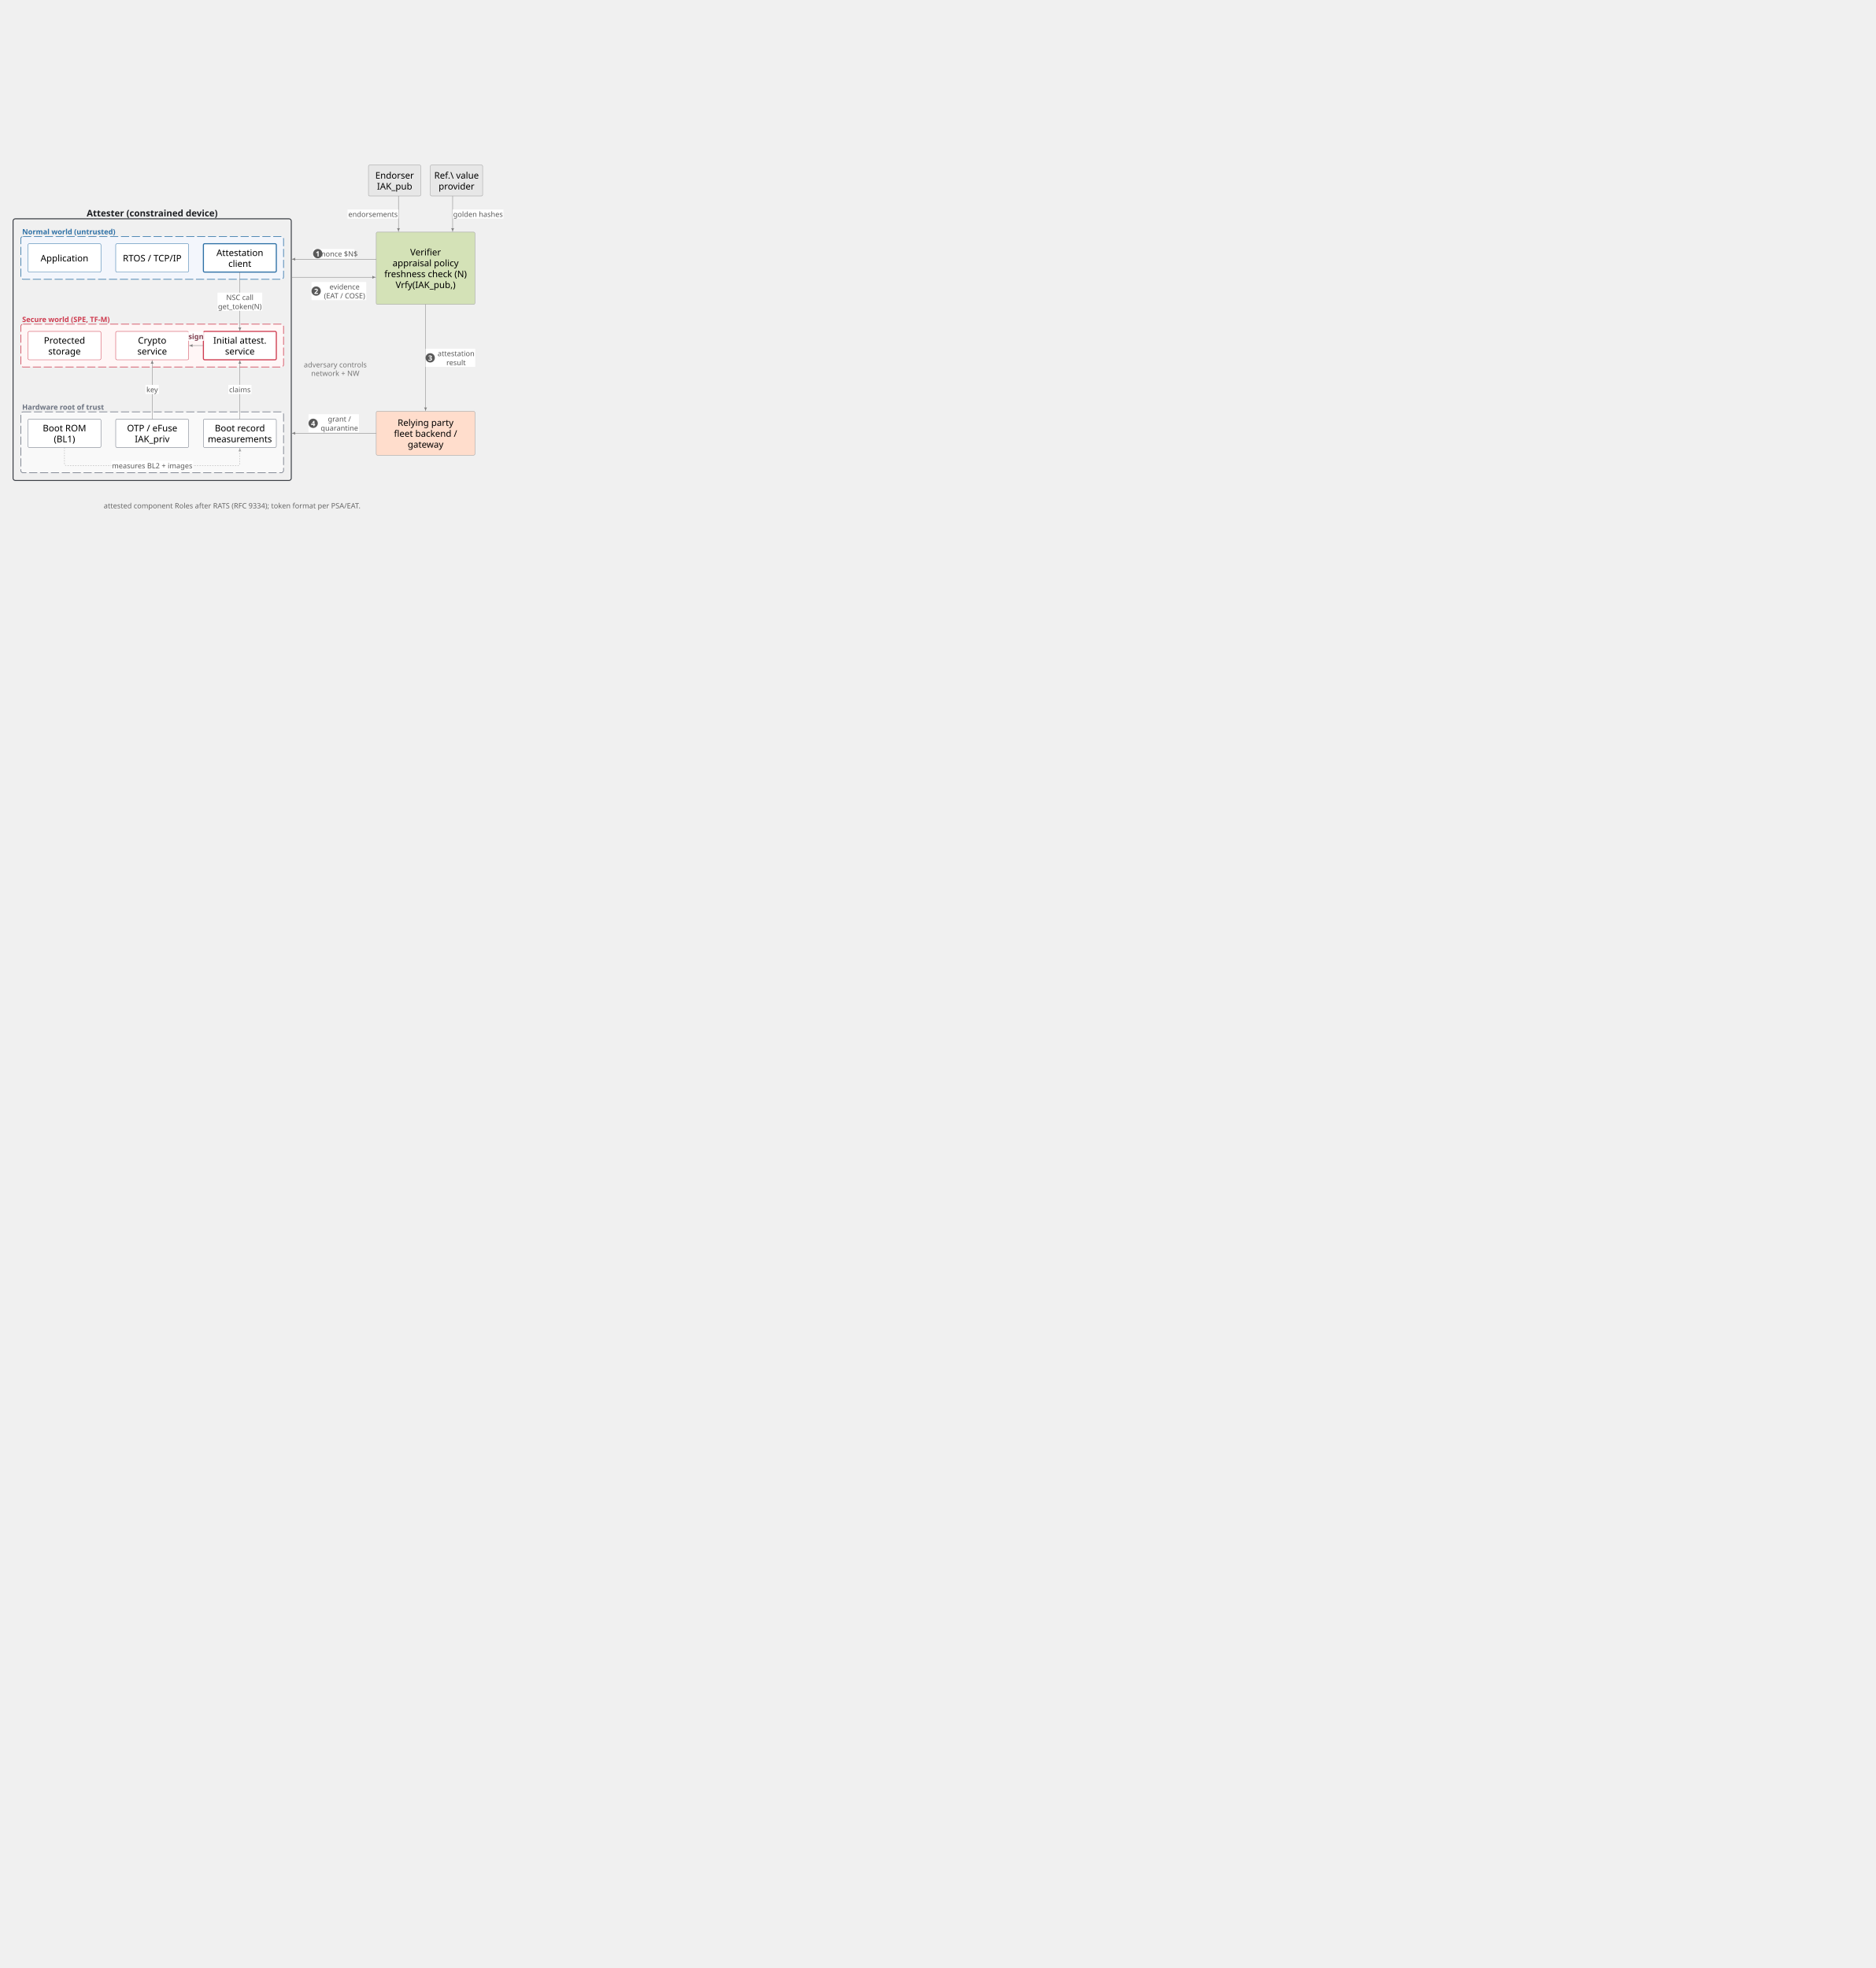
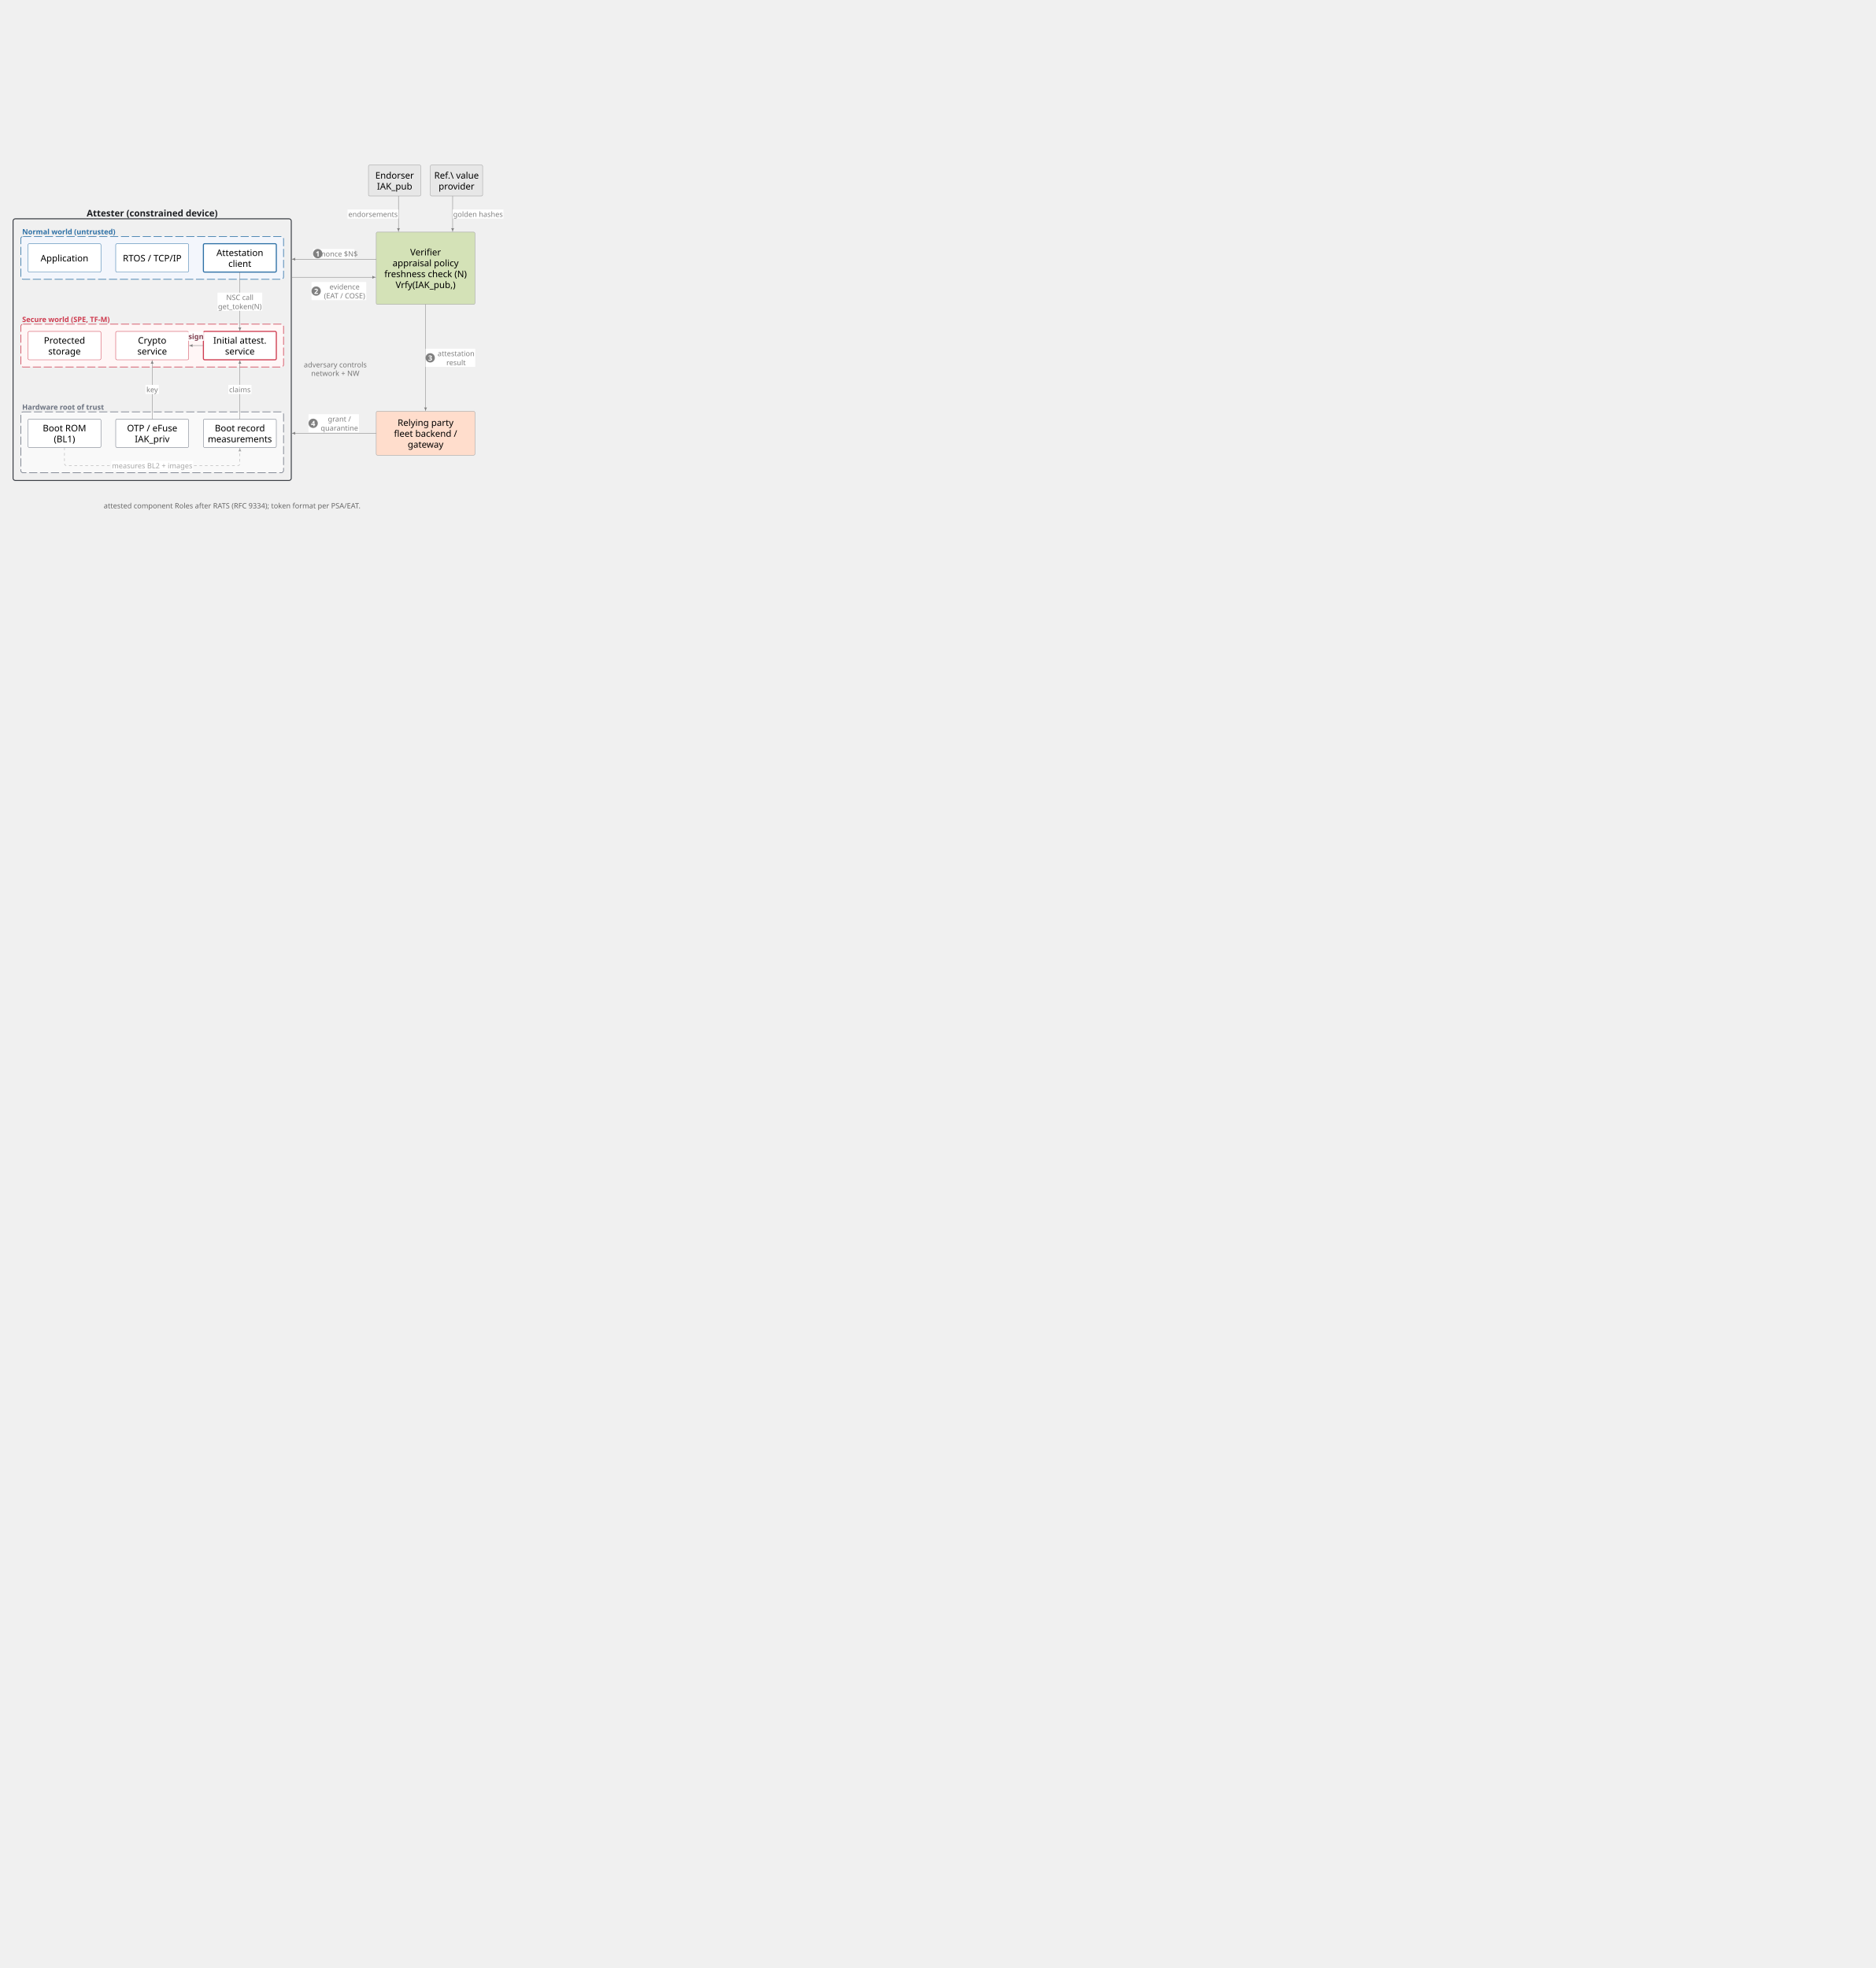
<svg id="canvas">
  <g class="grid" />
  <g class="view" transform="translate(100,400) scale(4)">
    <g>
      <g fill-opacity="1" stroke-opacity="1">
        <rect data-group="att" x="-19.934" y="-15.166" width="107.868" height="101.466" rx="0.879" fill="none" stroke="#30343B" stroke-width="0.351" stroke-linecap="butt" stroke-dasharray="none" class="group-frame" pointer-events="stroke" />
        <text x="34" y="-17.451" text-anchor="middle" dominant-baseline="central" font-size="3.515" font-family="Sakuga Sans" fill="#1D1F23" pointer-events="none" font-weight="bold" font-style="normal">Attester (constrained device)</text>
        <rect data-label="{&quot;group&quot;:&quot;att&quot;}" x="10.093" y="-19.735" width="47.813" height="4.569" fill="transparent" stroke="none" class="attached-label" />
      </g>
      <g fill-opacity="1" stroke-opacity="1">
        <rect data-group="hw" x="-16.934" y="59.7" width="101.868" height="23.6" rx="0.879" fill="rgb(249,249,249)" stroke="#6B7280" stroke-width="0.246" stroke-linecap="butt" stroke-dasharray="3.163 1.054" class="group-frame" pointer-events="stroke" />
        <text x="-16.407" y="57.767" text-anchor="start" dominant-baseline="central" font-size="2.812" font-family="Sakuga Sans" fill="#6B7280" pointer-events="none" font-weight="bold" font-style="normal">Hardware root of trust</text>
        <rect data-label="{&quot;group&quot;:&quot;hw&quot;}" x="-16.407" y="55.834" width="30.618" height="3.866" fill="transparent" stroke="none" class="attached-label" />
      </g>
      <g fill-opacity="1" stroke-opacity="1">
        <rect data-group="sw" x="-16.934" y="25.7" width="101.868" height="16.6" rx="0.879" fill="rgb(255,246,246)" stroke="#CF3C50" stroke-width="0.246" stroke-linecap="butt" stroke-dasharray="3.163 1.054" class="group-frame" pointer-events="stroke" />
        <text x="-16.407" y="23.767" text-anchor="start" dominant-baseline="central" font-size="2.812" font-family="Sakuga Sans" fill="#CF3C50" pointer-events="none" font-weight="bold" font-style="normal">Secure world (SPE, TF-M)</text>
        <rect data-label="{&quot;group&quot;:&quot;sw&quot;}" x="-16.407" y="21.834" width="33.225" height="3.866" fill="transparent" stroke="none" class="attached-label" />
      </g>
      <g fill-opacity="1" stroke-opacity="1">
        <rect data-group="nw" x="-16.934" y="-8.3" width="101.868" height="16.6" rx="0.879" fill="rgb(243,246,252)" stroke="#2D70A6" stroke-width="0.246" stroke-linecap="butt" stroke-dasharray="3.163 1.054" class="group-frame" pointer-events="stroke" />
        <text x="-16.407" y="-10.233" text-anchor="start" dominant-baseline="central" font-size="2.812" font-family="Sakuga Sans" fill="#2D70A6" pointer-events="none" font-weight="bold" font-style="normal">Normal world (untrusted)</text>
        <rect data-label="{&quot;group&quot;:&quot;nw&quot;}" x="-16.407" y="-12.166" width="34.454" height="3.866" fill="transparent" stroke="none" class="attached-label" />
      </g>
    </g>
    <g>
      <g fill-opacity="1" stroke-opacity="1">
        <rect data-node="app" fill="rgb(255,255,255)" stroke="#2D70A6" stroke-dasharray="none" stroke-width="0.158" class="node" x="-14.134" y="-5.5" width="28.267" height="11" rx="0.492" ry="0.492" />
        <text x="0" y="0" text-anchor="middle" dominant-baseline="central" font-size="3.515" font-family="Sakuga Sans" fill="#000" pointer-events="none" font-weight="normal" font-style="normal">Application</text>
      </g>
      <g fill-opacity="1" stroke-opacity="1">
        <rect data-node="rtos" fill="rgb(255,255,255)" stroke="#2D70A6" stroke-dasharray="none" stroke-width="0.158" class="node" x="19.866" y="-5.5" width="28.267" height="11" rx="0.492" ry="0.492" />
        <text x="34" y="0" text-anchor="middle" dominant-baseline="central" font-size="3.515" font-family="Sakuga Sans" fill="#000" pointer-events="none" font-weight="normal" font-style="normal">RTOS / TCP/IP</text>
      </g>
      <g fill-opacity="1" stroke-opacity="1">
        <rect data-node="client" fill="rgb(255,255,255)" stroke="#2D70A6" stroke-dasharray="none" stroke-width="0.422" class="node" x="53.866" y="-5.5" width="28.267" height="11" rx="0.492" ry="0.492" />
        <text x="68" y="-2.109" text-anchor="middle" dominant-baseline="central" font-size="3.515" font-family="Sakuga Sans" fill="#000" pointer-events="none" font-weight="normal" font-style="normal">Attestation</text>
        <text x="68" y="2.109" text-anchor="middle" dominant-baseline="central" font-size="3.515" font-family="Sakuga Sans" fill="#000" pointer-events="none" font-weight="normal" font-style="normal">client</text>
      </g>
      <g fill-opacity="1" stroke-opacity="1">
        <rect data-node="store" fill="rgb(255,255,255)" stroke="#CF3C50" stroke-dasharray="none" stroke-width="0.158" class="node" x="-14.134" y="28.5" width="28.267" height="11" rx="0.492" ry="0.492" />
        <text x="0" y="31.891" text-anchor="middle" dominant-baseline="central" font-size="3.515" font-family="Sakuga Sans" fill="#000" pointer-events="none" font-weight="normal" font-style="normal">Protected</text>
        <text x="0" y="36.109" text-anchor="middle" dominant-baseline="central" font-size="3.515" font-family="Sakuga Sans" fill="#000" pointer-events="none" font-weight="normal" font-style="normal">storage</text>
      </g>
      <g fill-opacity="1" stroke-opacity="1">
        <rect data-node="crypto" fill="rgb(255,255,255)" stroke="#CF3C50" stroke-dasharray="none" stroke-width="0.158" class="node" x="19.866" y="28.5" width="28.267" height="11" rx="0.492" ry="0.492" />
        <text x="34" y="31.891" text-anchor="middle" dominant-baseline="central" font-size="3.515" font-family="Sakuga Sans" fill="#000" pointer-events="none" font-weight="normal" font-style="normal">Crypto</text>
        <text x="34" y="36.109" text-anchor="middle" dominant-baseline="central" font-size="3.515" font-family="Sakuga Sans" fill="#000" pointer-events="none" font-weight="normal" font-style="normal">service</text>
      </g>
      <g fill-opacity="1" stroke-opacity="1">
        <rect data-node="ias" fill="rgb(255,255,255)" stroke="#CF3C50" stroke-dasharray="none" stroke-width="0.422" class="node" x="53.866" y="28.5" width="28.267" height="11" rx="0.492" ry="0.492" />
        <text x="68" y="31.891" text-anchor="middle" dominant-baseline="central" font-size="3.515" font-family="Sakuga Sans" fill="#000" pointer-events="none" font-weight="normal" font-style="normal">Initial attest.</text>
        <text x="68" y="36.109" text-anchor="middle" dominant-baseline="central" font-size="3.515" font-family="Sakuga Sans" fill="#000" pointer-events="none" font-weight="normal" font-style="normal">service</text>
      </g>
      <g fill-opacity="1" stroke-opacity="1">
        <rect data-node="bl1" fill="rgb(255,255,255)" stroke="#6B7280" stroke-dasharray="none" stroke-width="0.158" class="node" x="-14.134" y="62.5" width="28.267" height="11" rx="0.492" ry="0.492" />
        <text x="0" y="65.891" text-anchor="middle" dominant-baseline="central" font-size="3.515" font-family="Sakuga Sans" fill="#000" pointer-events="none" font-weight="normal" font-style="normal">Boot ROM</text>
        <text x="0" y="70.109" text-anchor="middle" dominant-baseline="central" font-size="3.515" font-family="Sakuga Sans" fill="#000" pointer-events="none" font-weight="normal" font-style="normal">(BL1)</text>
      </g>
      <g fill-opacity="1" stroke-opacity="1">
        <rect data-node="otp" fill="rgb(255,255,255)" stroke="#6B7280" stroke-dasharray="none" stroke-width="0.158" class="node" x="19.866" y="62.5" width="28.267" height="11" rx="0.492" ry="0.492" />
        <text x="34" y="65.891" text-anchor="middle" dominant-baseline="central" font-size="3.515" font-family="Sakuga Sans" fill="#000" pointer-events="none" font-weight="normal" font-style="normal">OTP / eFuse</text>
        <text x="34" y="70.109" text-anchor="middle" dominant-baseline="central" font-size="3.515" font-family="Sakuga Sans" fill="#000" pointer-events="none" font-weight="normal" font-style="normal">IAK_priv</text>
      </g>
      <g fill-opacity="1" stroke-opacity="1">
        <rect data-node="rec" fill="rgb(255,255,255)" stroke="#6B7280" stroke-dasharray="none" stroke-width="0.158" class="node" x="53.866" y="62.5" width="28.267" height="11" rx="0.492" ry="0.492" />
        <text x="68" y="65.891" text-anchor="middle" dominant-baseline="central" font-size="3.515" font-family="Sakuga Sans" fill="#000" pointer-events="none" font-weight="normal" font-style="normal">Boot record</text>
        <text x="68" y="70.109" text-anchor="middle" dominant-baseline="central" font-size="3.515" font-family="Sakuga Sans" fill="#000" pointer-events="none" font-weight="normal" font-style="normal">measurements</text>
      </g>
      <g fill-opacity="1" stroke-opacity="1">
-         <rect data-node="ver" fill="rgb(212,226,183)" stroke="#9e9e9e" stroke-dasharray="none" stroke-width="0.158" class="node" x="120.866" y="-10" width="38.267" height="28" rx="0.492" ry="0.492" />
+         <rect data-node="ver" fill="rgb(212,226,183)" stroke="#9E9E9E" stroke-dasharray="none" stroke-width="0.158" class="node" x="120.866" y="-10" width="38.267" height="28" rx="0.492" ry="0.492" />
        <text x="140" y="-2.326" text-anchor="middle" dominant-baseline="central" font-size="3.515" font-family="Sakuga Sans" fill="#000" pointer-events="none" font-weight="normal" font-style="normal">Verifier</text>
        <text x="140" y="1.891" text-anchor="middle" dominant-baseline="central" font-size="3.515" font-family="Sakuga Sans" fill="#000" pointer-events="none" font-weight="normal" font-style="normal">appraisal policy</text>
        <text x="140" y="6.109" text-anchor="middle" dominant-baseline="central" font-size="3.515" font-family="Sakuga Sans" fill="#000" pointer-events="none" font-weight="normal" font-style="normal">freshness check (N)</text>
        <text x="140" y="10.326" text-anchor="middle" dominant-baseline="central" font-size="3.515" font-family="Sakuga Sans" fill="#000" pointer-events="none" font-weight="normal" font-style="normal">Vrfy(IAK_pub,)</text>
      </g>
      <g fill-opacity="1" stroke-opacity="1">
-         <rect data-node="end" fill="rgb(231,231,231)" stroke="#9e9e9e" stroke-dasharray="none" stroke-width="0.158" class="node" x="117.866" y="-36" width="20.267" height="12" rx="0.492" ry="0.492" />
+         <rect data-node="end" fill="rgb(231,231,231)" stroke="#9E9E9E" stroke-dasharray="none" stroke-width="0.158" class="node" x="117.866" y="-36" width="20.267" height="12" rx="0.492" ry="0.492" />
        <text x="128" y="-32.109" text-anchor="middle" dominant-baseline="central" font-size="3.515" font-family="Sakuga Sans" fill="#000" pointer-events="none" font-weight="normal" font-style="normal">Endorser</text>
        <text x="128" y="-27.891" text-anchor="middle" dominant-baseline="central" font-size="3.515" font-family="Sakuga Sans" fill="#000" pointer-events="none" font-weight="normal" font-style="normal">IAK_pub</text>
      </g>
      <g fill-opacity="1" stroke-opacity="1">
-         <rect data-node="rvp" fill="rgb(231,231,231)" stroke="#9e9e9e" stroke-dasharray="none" stroke-width="0.158" class="node" x="141.866" y="-36" width="20.267" height="12" rx="0.492" ry="0.492" />
+         <rect data-node="rvp" fill="rgb(231,231,231)" stroke="#9E9E9E" stroke-dasharray="none" stroke-width="0.158" class="node" x="141.866" y="-36" width="20.267" height="12" rx="0.492" ry="0.492" />
        <text x="152" y="-32.109" text-anchor="middle" dominant-baseline="central" font-size="3.515" font-family="Sakuga Sans" fill="#000" pointer-events="none" font-weight="normal" font-style="normal">Ref.\ value</text>
        <text x="152" y="-27.891" text-anchor="middle" dominant-baseline="central" font-size="3.515" font-family="Sakuga Sans" fill="#000" pointer-events="none" font-weight="normal" font-style="normal">provider</text>
      </g>
      <g fill-opacity="1" stroke-opacity="1">
-         <rect data-node="rp" fill="rgb(255,221,204)" stroke="#9e9e9e" stroke-dasharray="none" stroke-width="0.158" class="node" x="120.866" y="59.5" width="38.267" height="17" rx="0.492" ry="0.492" />
+         <rect data-node="rp" fill="rgb(255,221,204)" stroke="#9E9E9E" stroke-dasharray="none" stroke-width="0.158" class="node" x="120.866" y="59.5" width="38.267" height="17" rx="0.492" ry="0.492" />
        <text x="140" y="63.782" text-anchor="middle" dominant-baseline="central" font-size="3.515" font-family="Sakuga Sans" fill="#000" pointer-events="none" font-weight="normal" font-style="normal">Relying party</text>
        <text x="140" y="68" text-anchor="middle" dominant-baseline="central" font-size="3.515" font-family="Sakuga Sans" fill="#000" pointer-events="none" font-weight="normal" font-style="normal">fleet backend /</text>
        <text x="140" y="72.218" text-anchor="middle" dominant-baseline="central" font-size="3.515" font-family="Sakuga Sans" fill="#000" pointer-events="none" font-weight="normal" font-style="normal">gateway</text>
      </g>
      <g fill-opacity="1" stroke-opacity="1">
        <rect data-node="note" x="89.866" y="38.615" width="30.267" height="8.769" fill="transparent" />
        <rect data-node="note" fill="none" stroke="none" stroke-dasharray="none" stroke-width="0.158" class="node" x="89.866" y="38.615" width="30.267" height="8.769" rx="0" ry="0" />
        <text x="105" y="41.331" text-anchor="middle" dominant-baseline="central" font-size="2.812" font-family="Sakuga Sans" fill="#777777" pointer-events="none" font-weight="normal" font-style="normal">adversary controls</text>
        <text x="105" y="44.669" text-anchor="middle" dominant-baseline="central" font-size="2.812" font-family="Sakuga Sans" fill="#777777" pointer-events="none" font-weight="normal" font-style="normal">network + NW</text>
      </g>
      <g fill-opacity="1" stroke-opacity="1">
        <rect data-node="foot" x="-18.634" y="92.92" width="167.268" height="6.16" fill="transparent" />
        <rect data-node="foot" fill="none" stroke="none" stroke-dasharray="none" stroke-width="0.158" class="node" x="-18.634" y="92.92" width="167.268" height="6.16" rx="0" ry="0" />
        <text x="65" y="96" text-anchor="middle" dominant-baseline="central" font-size="2.812" font-family="Sakuga Sans" fill="#666666" pointer-events="none" font-weight="normal" font-style="normal">attested component Roles after RATS (RFC 9334); token format per PSA/EAT.</text>
      </g>
    </g>
    <g>
      <g fill-opacity="1" stroke-opacity="1">
        <path d="M 68 28.5 Q 68.18 27.525 68.6 27 L 67.4 27 Q 67.82 27.525 68 28.5 Z" fill="#808080" />
        <path d="M 68 5.5 L 68 27.3" fill="none" stroke="#808080" stroke-width="0.158" stroke-linejoin="round" stroke-dasharray="none" />
        <path data-edge="0" d="M 68 5.5 L 68 28.5" fill="none" stroke="transparent" stroke-width="10" vector-effect="non-scaling-stroke" class="hit" />
        <rect x="59.336" y="13.485" width="17.327" height="7.029" fill="#fff" pointer-events="none" />
-         <text x="68" y="15.243" text-anchor="middle" dominant-baseline="central" font-size="2.812" font-family="Sakuga Sans" fill="#595959" pointer-events="none" font-weight="normal" font-style="normal">NSC call</text>
-         <text x="68" y="18.757" text-anchor="middle" dominant-baseline="central" font-size="2.812" font-family="Sakuga Sans" fill="#595959" pointer-events="none" font-weight="normal" font-style="normal">get_token(N)</text>
+         <text x="68" y="15.243" text-anchor="middle" dominant-baseline="central" font-size="2.812" font-family="Sakuga Sans" fill="#808080" pointer-events="none" font-weight="normal" font-style="normal">NSC call</text>
+         <text x="68" y="18.757" text-anchor="middle" dominant-baseline="central" font-size="2.812" font-family="Sakuga Sans" fill="#808080" pointer-events="none" font-weight="normal" font-style="normal">get_token(N)</text>
        <rect data-label="{&quot;index&quot;:0}" x="59.336" y="13.485" width="17.327" height="7.029" fill="transparent" class="attached-label" />
      </g>
      <g fill-opacity="1" stroke-opacity="1">
        <path d="M 48.134 34 Q 49.109 34.18 49.634 34.6 L 49.634 33.4 Q 49.109 33.82 48.134 34 Z" fill="#808080" />
        <path d="M 53.866 34 L 49.334 34" fill="none" stroke="#808080" stroke-width="0.158" stroke-linejoin="round" stroke-dasharray="none" />
        <path data-edge="1" d="M 53.866 34 L 48.134 34" fill="none" stroke="transparent" stroke-width="10" vector-effect="non-scaling-stroke" class="hit" />
        <rect x="47.989" y="28.634" width="6.021" height="3.515" fill="#fff" pointer-events="none" />
        <text x="51" y="30.391" text-anchor="middle" dominant-baseline="central" font-size="2.812" font-family="Sakuga Sans" fill="#804050" pointer-events="none" font-weight="bold" font-style="normal">sign</text>
        <rect data-label="{&quot;index&quot;:1}" x="47.989" y="28.634" width="6.021" height="3.515" fill="transparent" class="attached-label" />
      </g>
      <g fill-opacity="1" stroke-opacity="1">
        <path d="M 34 39.5 Q 33.82 40.475 33.4 41 L 34.6 41 Q 34.18 40.475 34 39.5 Z" fill="#808080" />
        <path d="M 34 62.5 L 34 40.7" fill="none" stroke="#808080" stroke-width="0.158" stroke-linejoin="round" stroke-dasharray="none" />
        <path data-edge="2" d="M 34 62.5 L 34 39.5" fill="none" stroke="transparent" stroke-width="10" vector-effect="non-scaling-stroke" class="hit" />
        <rect x="31.413" y="49.243" width="5.173" height="3.515" fill="#fff" pointer-events="none" />
-         <text x="34" y="51" text-anchor="middle" dominant-baseline="central" font-size="2.812" font-family="Sakuga Sans" fill="#595959" pointer-events="none" font-weight="normal" font-style="normal">key</text>
+         <text x="34" y="51" text-anchor="middle" dominant-baseline="central" font-size="2.812" font-family="Sakuga Sans" fill="#808080" pointer-events="none" font-weight="normal" font-style="normal">key</text>
        <rect data-label="{&quot;index&quot;:2}" x="31.413" y="49.243" width="5.173" height="3.515" fill="transparent" class="attached-label" />
      </g>
      <g fill-opacity="1" stroke-opacity="1">
        <path d="M 68 39.5 Q 67.82 40.475 67.4 41 L 68.6 41 Q 68.18 40.475 68 39.5 Z" fill="#808080" />
        <path d="M 68 62.5 L 68 40.7" fill="none" stroke="#808080" stroke-width="0.158" stroke-linejoin="round" stroke-dasharray="none" />
        <path data-edge="3" d="M 68 62.5 L 68 39.5" fill="none" stroke="transparent" stroke-width="10" vector-effect="non-scaling-stroke" class="hit" />
        <rect x="63.508" y="49.243" width="8.984" height="3.515" fill="#fff" pointer-events="none" />
-         <text x="68" y="51" text-anchor="middle" dominant-baseline="central" font-size="2.812" font-family="Sakuga Sans" fill="#595959" pointer-events="none" font-weight="normal" font-style="normal">claims</text>
+         <text x="68" y="51" text-anchor="middle" dominant-baseline="central" font-size="2.812" font-family="Sakuga Sans" fill="#808080" pointer-events="none" font-weight="normal" font-style="normal">claims</text>
        <rect data-label="{&quot;index&quot;:3}" x="63.508" y="49.243" width="8.984" height="3.515" fill="transparent" class="attached-label" />
      </g>
      <g fill-opacity="1" stroke-opacity="1">
        <path d="M 68 73.5 Q 67.82 74.475 67.4 75 L 68.6 75 Q 68.18 74.475 68 73.5 Z" fill="#a6a6a6" />
-         <path d="M 0 73.5 L 0 79.797 C 0 80.185 0.315 80.5 0.703 80.5 L 67.297 80.5 C 67.685 80.5 68 80.185 68 79.797 L 68 74.7" fill="none" stroke="#a6a6a6" stroke-width="0.158" stroke-linejoin="round" stroke-dasharray="0.492 0.492" />
+         <path d="M 0 73.5 L 0 79.797 C 0 80.185 0.315 80.5 0.703 80.5 L 67.297 80.5 C 67.685 80.5 68 80.185 68 79.797 L 68 74.7" fill="none" stroke="#a6a6a6" stroke-width="0.158" stroke-linejoin="round" stroke-dasharray="1.054 1.054" />
        <path data-edge="4" d="M 0 73.5 L 0 79.797 C 0 80.185 0.315 80.5 0.703 80.5 L 67.297 80.5 C 67.685 80.5 68 80.185 68 79.797 L 68 73.5" fill="none" stroke="transparent" stroke-width="10" vector-effect="non-scaling-stroke" class="hit" />
        <rect x="18.185" y="78.743" width="31.63" height="3.515" fill="#fff" pointer-events="none" />
-         <text x="34" y="80.5" text-anchor="middle" dominant-baseline="central" font-size="2.812" font-family="Sakuga Sans" fill="#595959" pointer-events="none" font-weight="normal" font-style="normal">measures BL2 + images</text>
+         <text x="34" y="80.5" text-anchor="middle" dominant-baseline="central" font-size="2.812" font-family="Sakuga Sans" fill="#a6a6a6" pointer-events="none" font-weight="normal" font-style="normal">measures BL2 + images</text>
        <rect data-label="{&quot;index&quot;:4}" x="18.185" y="78.743" width="31.63" height="3.515" fill="transparent" class="attached-label" />
      </g>
      <g fill-opacity="1" stroke-opacity="1">
        <path d="M 129.5 -10 Q 129.68 -10.975 130.1 -11.5 L 128.9 -11.5 Q 129.32 -10.975 129.5 -10 Z" fill="#808080" />
        <path d="M 129.5 -24 L 129.5 -11.2" fill="none" stroke="#808080" stroke-width="0.158" stroke-linejoin="round" stroke-dasharray="none" />
        <path data-edge="5" d="M 129.5 -24 L 129.5 -10" fill="none" stroke="transparent" stroke-width="10" vector-effect="non-scaling-stroke" class="hit" />
        <rect x="109.754" y="-18.757" width="19.746" height="3.515" fill="#fff" pointer-events="none" />
-         <text x="119.627" y="-17" text-anchor="middle" dominant-baseline="central" font-size="2.812" font-family="Sakuga Sans" fill="#595959" pointer-events="none" font-weight="normal" font-style="normal">endorsements</text>
+         <text x="119.627" y="-17" text-anchor="middle" dominant-baseline="central" font-size="2.812" font-family="Sakuga Sans" fill="#808080" pointer-events="none" font-weight="normal" font-style="normal">endorsements</text>
        <rect data-label="{&quot;index&quot;:5}" x="109.754" y="-18.757" width="19.746" height="3.515" fill="transparent" class="attached-label" />
      </g>
      <g fill-opacity="1" stroke-opacity="1">
        <path d="M 150.5 -10 Q 150.68 -10.975 151.1 -11.5 L 149.9 -11.5 Q 150.32 -10.975 150.5 -10 Z" fill="#808080" />
        <path d="M 150.5 -24 L 150.5 -11.2" fill="none" stroke="#808080" stroke-width="0.158" stroke-linejoin="round" stroke-dasharray="none" />
        <path data-edge="6" d="M 150.5 -24 L 150.5 -10" fill="none" stroke="transparent" stroke-width="10" vector-effect="non-scaling-stroke" class="hit" />
        <rect x="150.5" y="-18.757" width="19.684" height="3.515" fill="#fff" pointer-events="none" />
-         <text x="160.342" y="-17" text-anchor="middle" dominant-baseline="central" font-size="2.812" font-family="Sakuga Sans" fill="#595959" pointer-events="none" font-weight="normal" font-style="normal">golden hashes</text>
+         <text x="160.342" y="-17" text-anchor="middle" dominant-baseline="central" font-size="2.812" font-family="Sakuga Sans" fill="#808080" pointer-events="none" font-weight="normal" font-style="normal">golden hashes</text>
        <rect data-label="{&quot;index&quot;:6}" x="150.5" y="-18.757" width="19.684" height="3.515" fill="transparent" class="attached-label" />
      </g>
      <g fill-opacity="1" stroke-opacity="1">
        <path d="M 87.934 0.5 Q 88.909 0.68 89.434 1.1 L 89.434 -0.1 Q 88.909 0.32 87.934 0.5 Z" fill="#808080" />
        <path d="M 120.866 0.5 L 89.134 0.5" fill="none" stroke="#808080" stroke-width="0.158" stroke-linejoin="round" stroke-dasharray="none" />
        <path data-edge="7" d="M 120.866 0.5 L 87.934 0.5" fill="none" stroke="transparent" stroke-width="10" vector-effect="non-scaling-stroke" class="hit" />
        <rect x="96.391" y="-3.451" width="16.019" height="3.6" fill="#fff" pointer-events="none" />
-         <text x="106.6" y="-1.651" text-anchor="middle" dominant-baseline="central" font-size="2.812" font-family="Sakuga Sans" fill="#595959" pointer-events="none" font-weight="normal" font-style="normal">nonce $N$</text>
-         <circle cx="98.191" cy="-1.651" r="1.8" fill="#595959" pointer-events="none" />
+         <text x="106.6" y="-1.651" text-anchor="middle" dominant-baseline="central" font-size="2.812" font-family="Sakuga Sans" fill="#808080" pointer-events="none" font-weight="normal" font-style="normal">nonce $N$</text>
+         <circle cx="98.191" cy="-1.651" r="1.8" fill="#808080" pointer-events="none" />
        <text x="98.191" y="-1.651" text-anchor="middle" dominant-baseline="central" font-size="2.812" font-family="Sakuga Sans" fill="#fff" pointer-events="none" font-weight="bold" font-style="normal">1</text>
        <rect data-label="{&quot;index&quot;:7}" x="96.391" y="-3.451" width="16.019" height="3.6" fill="transparent" class="attached-label" />
      </g>
      <g fill-opacity="1" stroke-opacity="1">
        <path d="M 120.866 7.5 Q 119.891 7.32 119.366 6.9 L 119.366 8.1 Q 119.891 7.68 120.866 7.5 Z" fill="#808080" />
        <path d="M 87.934 7.5 L 119.666 7.5" fill="none" stroke="#808080" stroke-width="0.158" stroke-linejoin="round" stroke-dasharray="none" />
        <path data-edge="8" d="M 87.934 7.5 L 120.866 7.5" fill="none" stroke="transparent" stroke-width="10" vector-effect="non-scaling-stroke" class="hit" />
        <rect x="95.786" y="9.351" width="21.229" height="7.029" fill="#fff" pointer-events="none" />
-         <text x="108.6" y="11.109" text-anchor="middle" dominant-baseline="central" font-size="2.812" font-family="Sakuga Sans" fill="#595959" pointer-events="none" font-weight="normal" font-style="normal">evidence</text>
-         <text x="108.6" y="14.623" text-anchor="middle" dominant-baseline="central" font-size="2.812" font-family="Sakuga Sans" fill="#595959" pointer-events="none" font-weight="normal" font-style="normal">(EAT / COSE)</text>
-         <circle cx="97.586" cy="12.866" r="1.8" fill="#595959" pointer-events="none" />
+         <text x="108.6" y="11.109" text-anchor="middle" dominant-baseline="central" font-size="2.812" font-family="Sakuga Sans" fill="#808080" pointer-events="none" font-weight="normal" font-style="normal">evidence</text>
+         <text x="108.6" y="14.623" text-anchor="middle" dominant-baseline="central" font-size="2.812" font-family="Sakuga Sans" fill="#808080" pointer-events="none" font-weight="normal" font-style="normal">(EAT / COSE)</text>
+         <circle cx="97.586" cy="12.866" r="1.8" fill="#808080" pointer-events="none" />
        <text x="97.586" y="12.866" text-anchor="middle" dominant-baseline="central" font-size="2.812" font-family="Sakuga Sans" fill="#fff" pointer-events="none" font-weight="bold" font-style="normal">2</text>
        <rect data-label="{&quot;index&quot;:8}" x="95.786" y="9.351" width="21.229" height="7.029" fill="transparent" class="attached-label" />
      </g>
      <g fill-opacity="1" stroke-opacity="1">
        <path d="M 140 59.5 Q 140.18 58.525 140.6 58 L 139.4 58 Q 139.82 58.525 140 59.5 Z" fill="#808080" />
        <path d="M 140 18 L 140 58.3" fill="none" stroke="#808080" stroke-width="0.158" stroke-linejoin="round" stroke-dasharray="none" />
        <path data-edge="9" d="M 140 18 L 140 59.5" fill="none" stroke="transparent" stroke-width="10" vector-effect="non-scaling-stroke" class="hit" />
        <rect x="140" y="35.235" width="19.255" height="7.029" fill="#fff" pointer-events="none" />
-         <text x="151.827" y="36.993" text-anchor="middle" dominant-baseline="central" font-size="2.812" font-family="Sakuga Sans" fill="#595959" pointer-events="none" font-weight="normal" font-style="normal">attestation</text>
-         <text x="151.827" y="40.507" text-anchor="middle" dominant-baseline="central" font-size="2.812" font-family="Sakuga Sans" fill="#595959" pointer-events="none" font-weight="normal" font-style="normal">result</text>
-         <circle cx="141.8" cy="38.75" r="1.8" fill="#595959" pointer-events="none" />
+         <text x="151.827" y="36.993" text-anchor="middle" dominant-baseline="central" font-size="2.812" font-family="Sakuga Sans" fill="#808080" pointer-events="none" font-weight="normal" font-style="normal">attestation</text>
+         <text x="151.827" y="40.507" text-anchor="middle" dominant-baseline="central" font-size="2.812" font-family="Sakuga Sans" fill="#808080" pointer-events="none" font-weight="normal" font-style="normal">result</text>
+         <circle cx="141.8" cy="38.75" r="1.8" fill="#808080" pointer-events="none" />
        <text x="141.8" y="38.75" text-anchor="middle" dominant-baseline="central" font-size="2.812" font-family="Sakuga Sans" fill="#fff" pointer-events="none" font-weight="bold" font-style="normal">3</text>
        <rect data-label="{&quot;index&quot;:9}" x="140" y="35.235" width="19.255" height="7.029" fill="transparent" class="attached-label" />
      </g>
      <g fill-opacity="1" stroke-opacity="1">
        <path d="M 87.934 68 Q 88.909 68.18 89.434 68.6 L 89.434 67.4 Q 88.909 67.82 87.934 68 Z" fill="#808080" />
        <path d="M 120.866 68 L 89.134 68" fill="none" stroke="#808080" stroke-width="0.158" stroke-linejoin="round" stroke-dasharray="none" />
        <path data-edge="10" d="M 120.866 68 L 87.934 68" fill="none" stroke="transparent" stroke-width="10" vector-effect="non-scaling-stroke" class="hit" />
        <rect x="94.62" y="60.619" width="19.559" height="7.029" fill="#fff" pointer-events="none" />
-         <text x="106.6" y="62.377" text-anchor="middle" dominant-baseline="central" font-size="2.812" font-family="Sakuga Sans" fill="#595959" pointer-events="none" font-weight="normal" font-style="normal">grant /</text>
-         <text x="106.6" y="65.891" text-anchor="middle" dominant-baseline="central" font-size="2.812" font-family="Sakuga Sans" fill="#595959" pointer-events="none" font-weight="normal" font-style="normal">quarantine</text>
-         <circle cx="96.42" cy="64.134" r="1.8" fill="#595959" pointer-events="none" />
+         <text x="106.6" y="62.377" text-anchor="middle" dominant-baseline="central" font-size="2.812" font-family="Sakuga Sans" fill="#808080" pointer-events="none" font-weight="normal" font-style="normal">grant /</text>
+         <text x="106.6" y="65.891" text-anchor="middle" dominant-baseline="central" font-size="2.812" font-family="Sakuga Sans" fill="#808080" pointer-events="none" font-weight="normal" font-style="normal">quarantine</text>
+         <circle cx="96.42" cy="64.134" r="1.8" fill="#808080" pointer-events="none" />
        <text x="96.42" y="64.134" text-anchor="middle" dominant-baseline="central" font-size="2.812" font-family="Sakuga Sans" fill="#fff" pointer-events="none" font-weight="bold" font-style="normal">4</text>
        <rect data-label="{&quot;index&quot;:10}" x="94.62" y="60.619" width="19.559" height="7.029" fill="transparent" class="attached-label" />
      </g>
    </g>
  </g>
  <g class="overlay" />
</svg>
